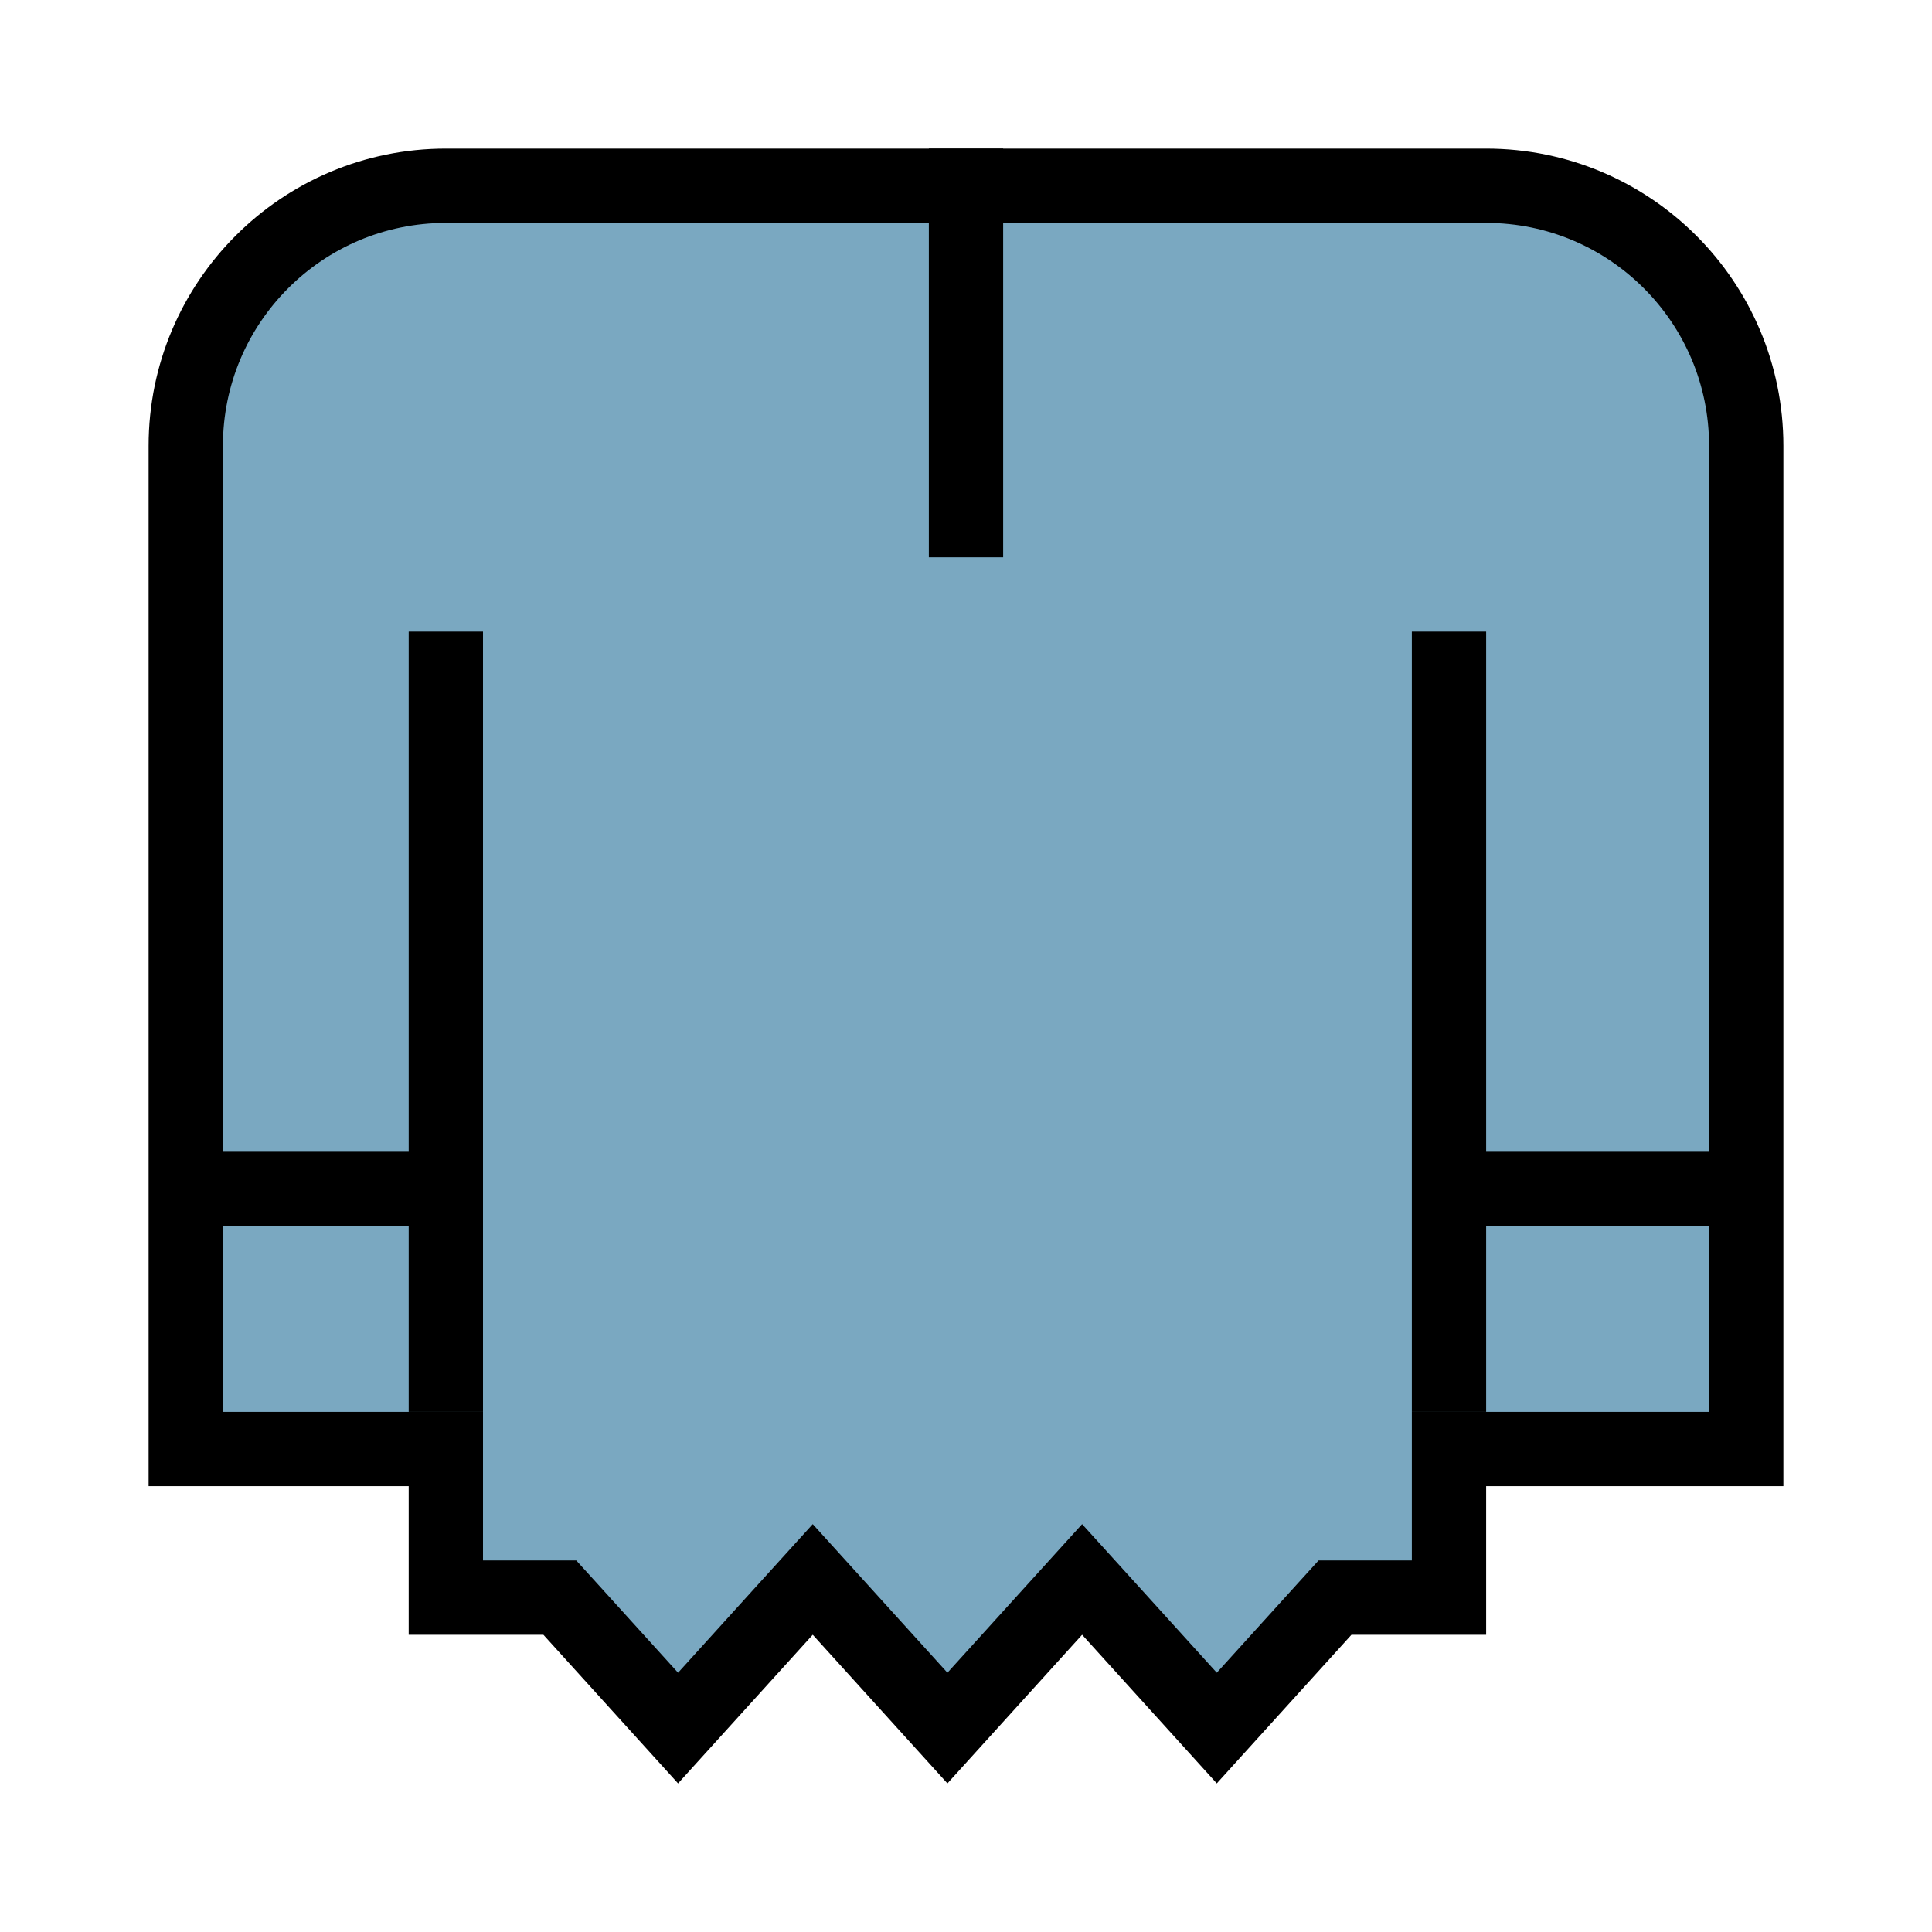
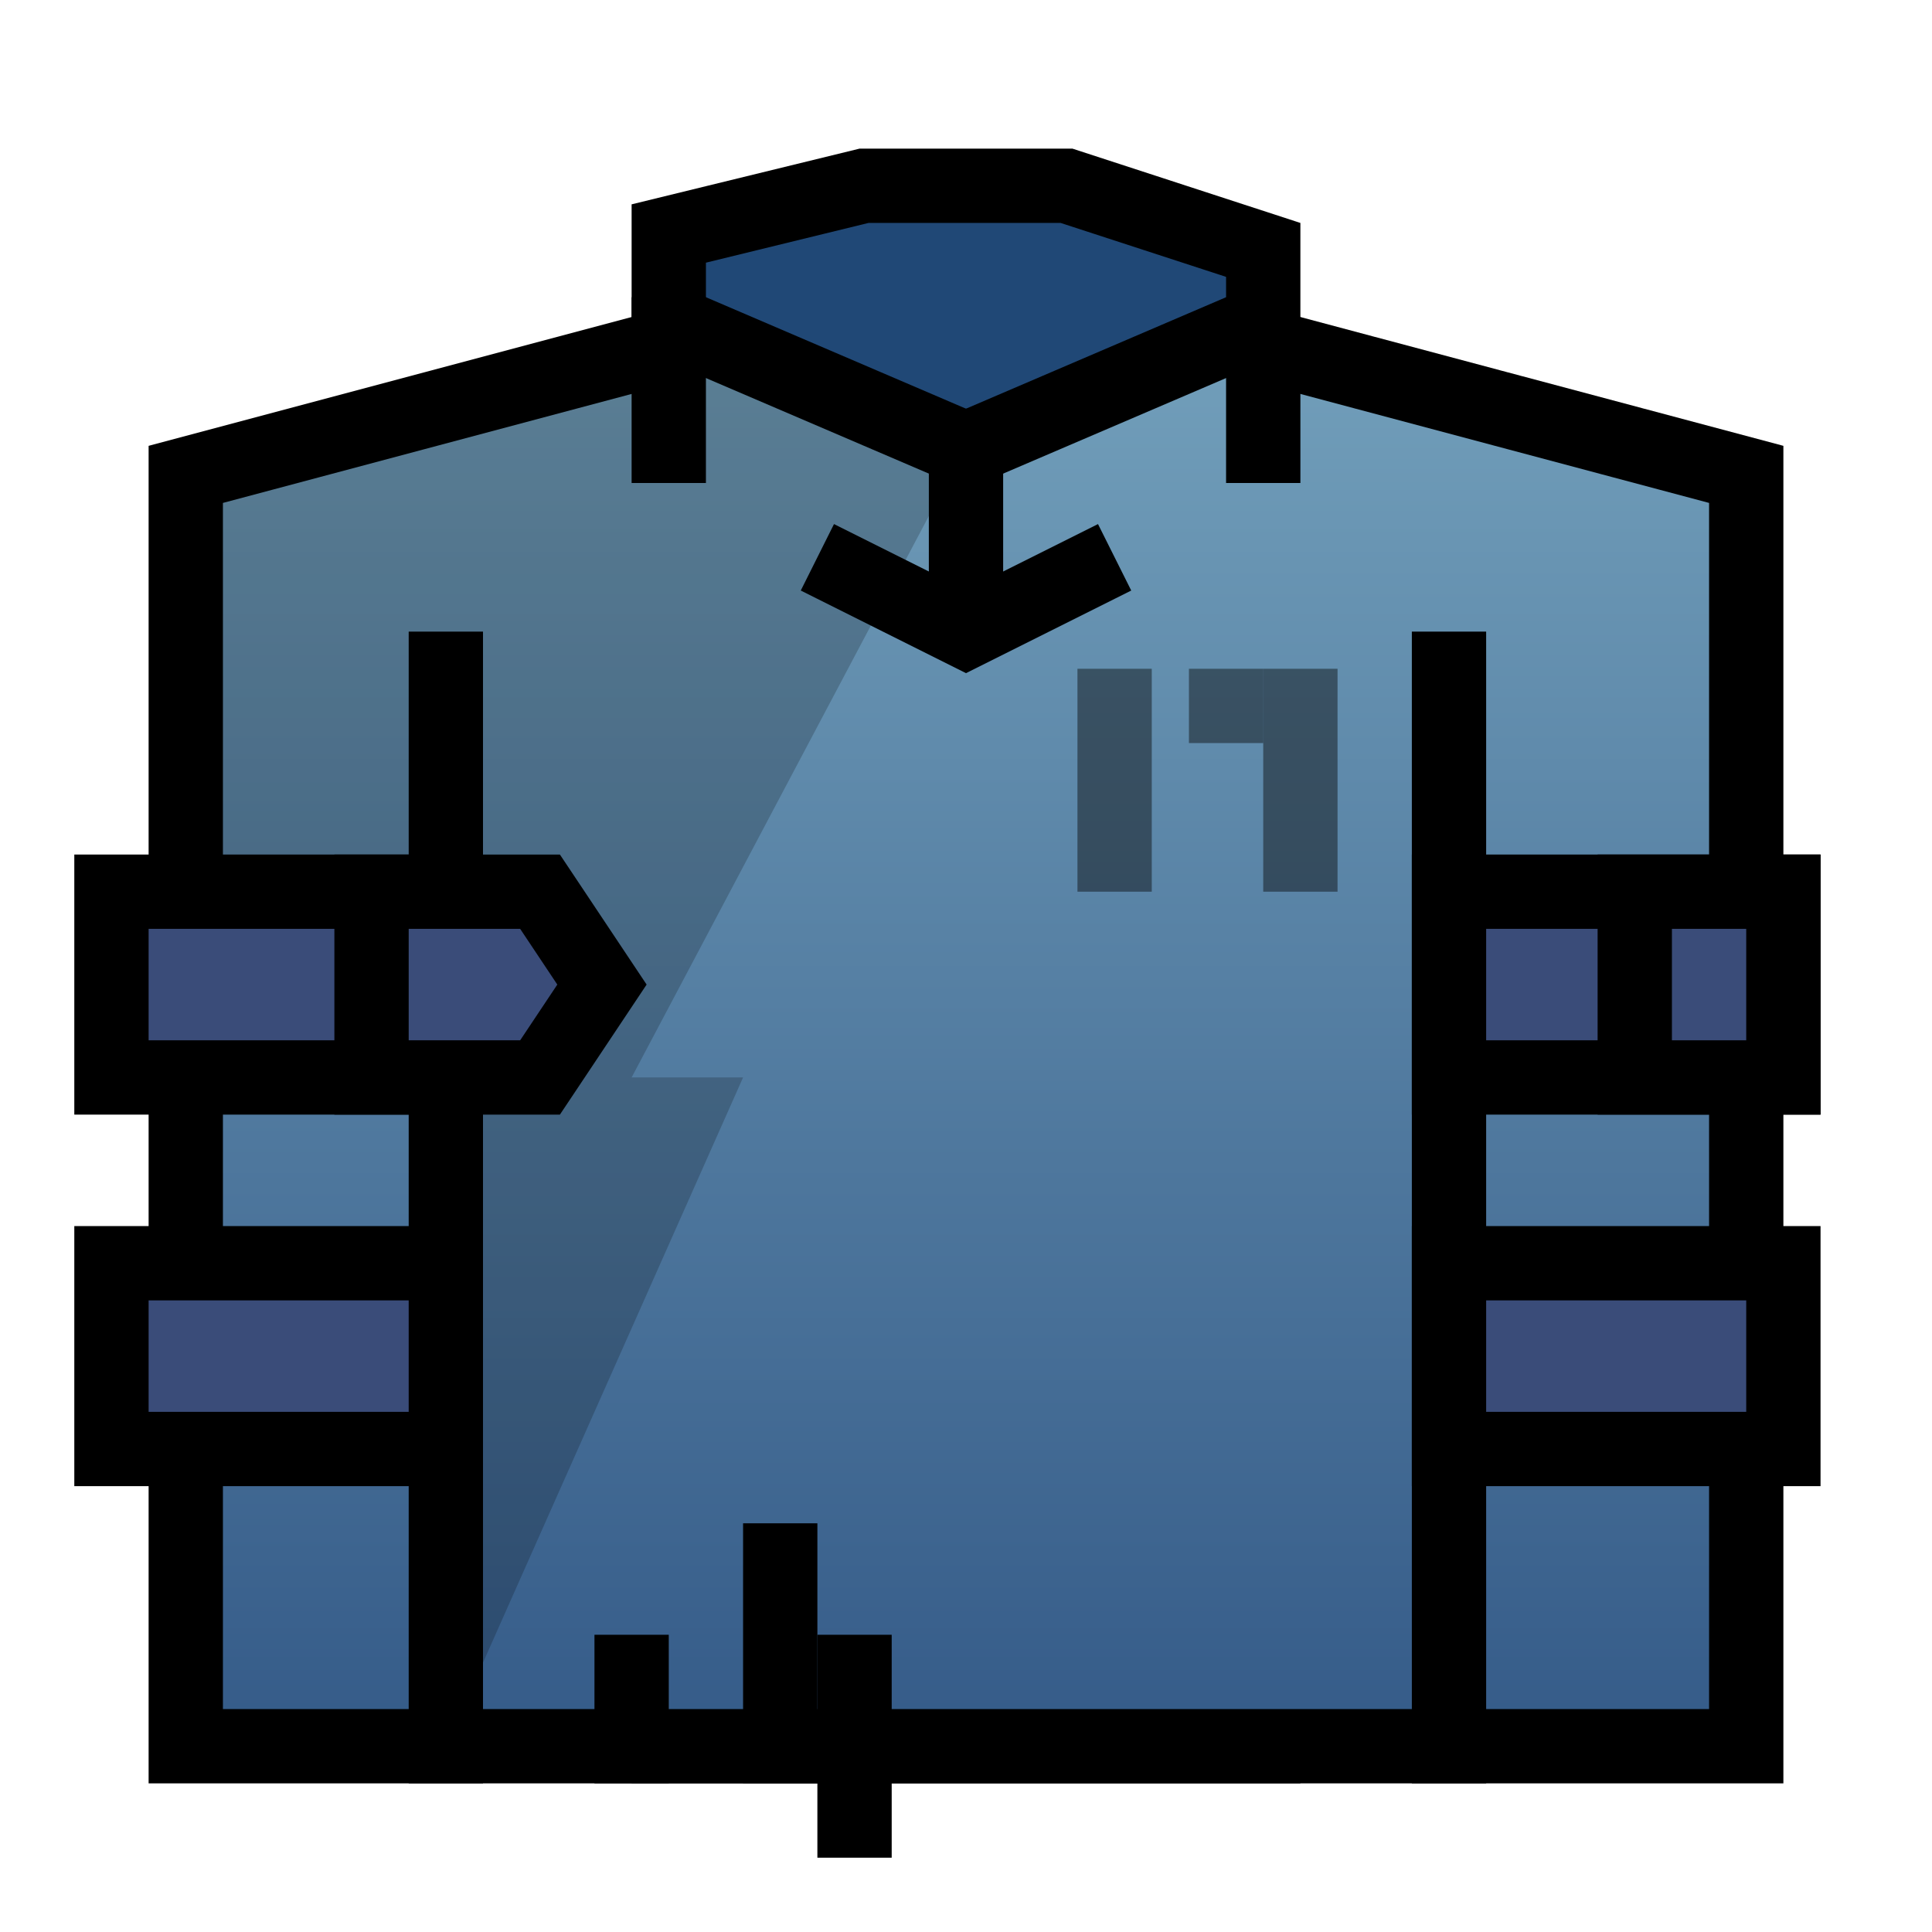
<svg xmlns="http://www.w3.org/2000/svg" width="52" height="52" viewBox="0 0 52 52" fill="none">
-   <path d="M35.634 43.328L32.75 46.511L29.866 43.328L29.125 42.511L28.384 43.328L25.5 46.511L22.616 43.328L21.875 42.511L21.134 43.328L18.25 46.511L15.366 43.328L15.068 43H14.625H12V40V39H11H5V12C5 8.134 8.134 5 12 5H40C43.866 5 47 8.134 47 12V39H40H39V40V43H36.375H35.932L35.634 43.328Z" fill="#7AA8C1" stroke="black" stroke-width="2" />
-   <path d="M26 15L26 4" stroke="black" stroke-width="2" />
-   <path d="M5 32L12 32" stroke="black" stroke-width="2" />
-   <path d="M39 32L47 32" stroke="black" stroke-width="2" />
-   <rect x="11" y="17" width="2" height="21" fill="black" />
-   <rect x="38" y="17" width="2" height="21" fill="black" />
+   <path d="M28.705 5L34 6.726V47H18V6.285L23.257 5H28.705Z" fill="#204876" stroke="black" stroke-width="2" />
+   <path d="M25.606 11.919L26 12.088L26.394 11.919L33.076 9.055L47 12.768V47H5V12.768L18.924 9.055L25.606 11.919Z" fill="url(#paint0_linear_3473_31617)" stroke="black" stroke-width="2" />
+   <path d="M19 9L26 12L17 29H20L12 47V24H5V13.125L19 9Z" fill="black" fill-opacity="0.2" />
+   <path d="M26 16L26 11" stroke="black" stroke-width="2" />
+   <path d="M17 48L17 44" stroke="black" stroke-width="2" />
+   <path d="M21 48L21 41" stroke="black" stroke-width="2" />
+   <path d="M23 50L23 44" stroke="black" stroke-width="2" />
+   <path d="M18 8L18 13" stroke="black" stroke-width="2" />
+   <path d="M34 9L34 13" stroke="black" stroke-width="2" />
+   <path d="M22 15L26 17L30 15" stroke="black" stroke-width="2" />
+   <rect x="11" y="17" width="2" height="31" fill="black" />
+   <rect x="38" y="17" width="2" height="31" fill="black" />
+   <rect x="3" y="24" width="9" height="5" fill="#3A4C79" stroke="black" stroke-width="2" />
+   <rect x="3" y="34" width="9" height="5" fill="#3A4C79" stroke="black" stroke-width="2" />
+   <rect x="39" y="34" width="9" height="5" fill="#3A4C79" stroke="black" stroke-width="2" />
+   <rect x="39" y="24" width="9" height="5" fill="#3A4C79" stroke="black" stroke-width="2" />
+   <rect x="44" y="24" width="4" height="5" fill="#3A4C79" stroke="black" stroke-width="2" />
+   <path d="M11 24H10V25V28V29H11H14H14.535L14.832 28.555L15.832 27.055L16.202 26.5L15.832 25.945L14.832 24.445L14.535 24H14H11Z" fill="#3A4C79" stroke="black" stroke-width="2" />
+   <rect x="34" y="18" width="2" height="6" fill="#070707" fill-opacity="0.45" />
+   <rect x="32" y="18" width="2" height="2" fill="#070707" fill-opacity="0.45" />
+   <rect x="29" y="18" width="2" height="6" fill="#070707" fill-opacity="0.45" />
+   <defs>
+     <linearGradient id="paint0_linear_3473_31617" x1="26" y1="4" x2="26" y2="48" gradientUnits="userSpaceOnUse">
+       <stop stop-color="#7AA8C1" />
+       <stop offset="1" stop-color="#335987" />
+     </linearGradient>
+   </defs>
</svg>
